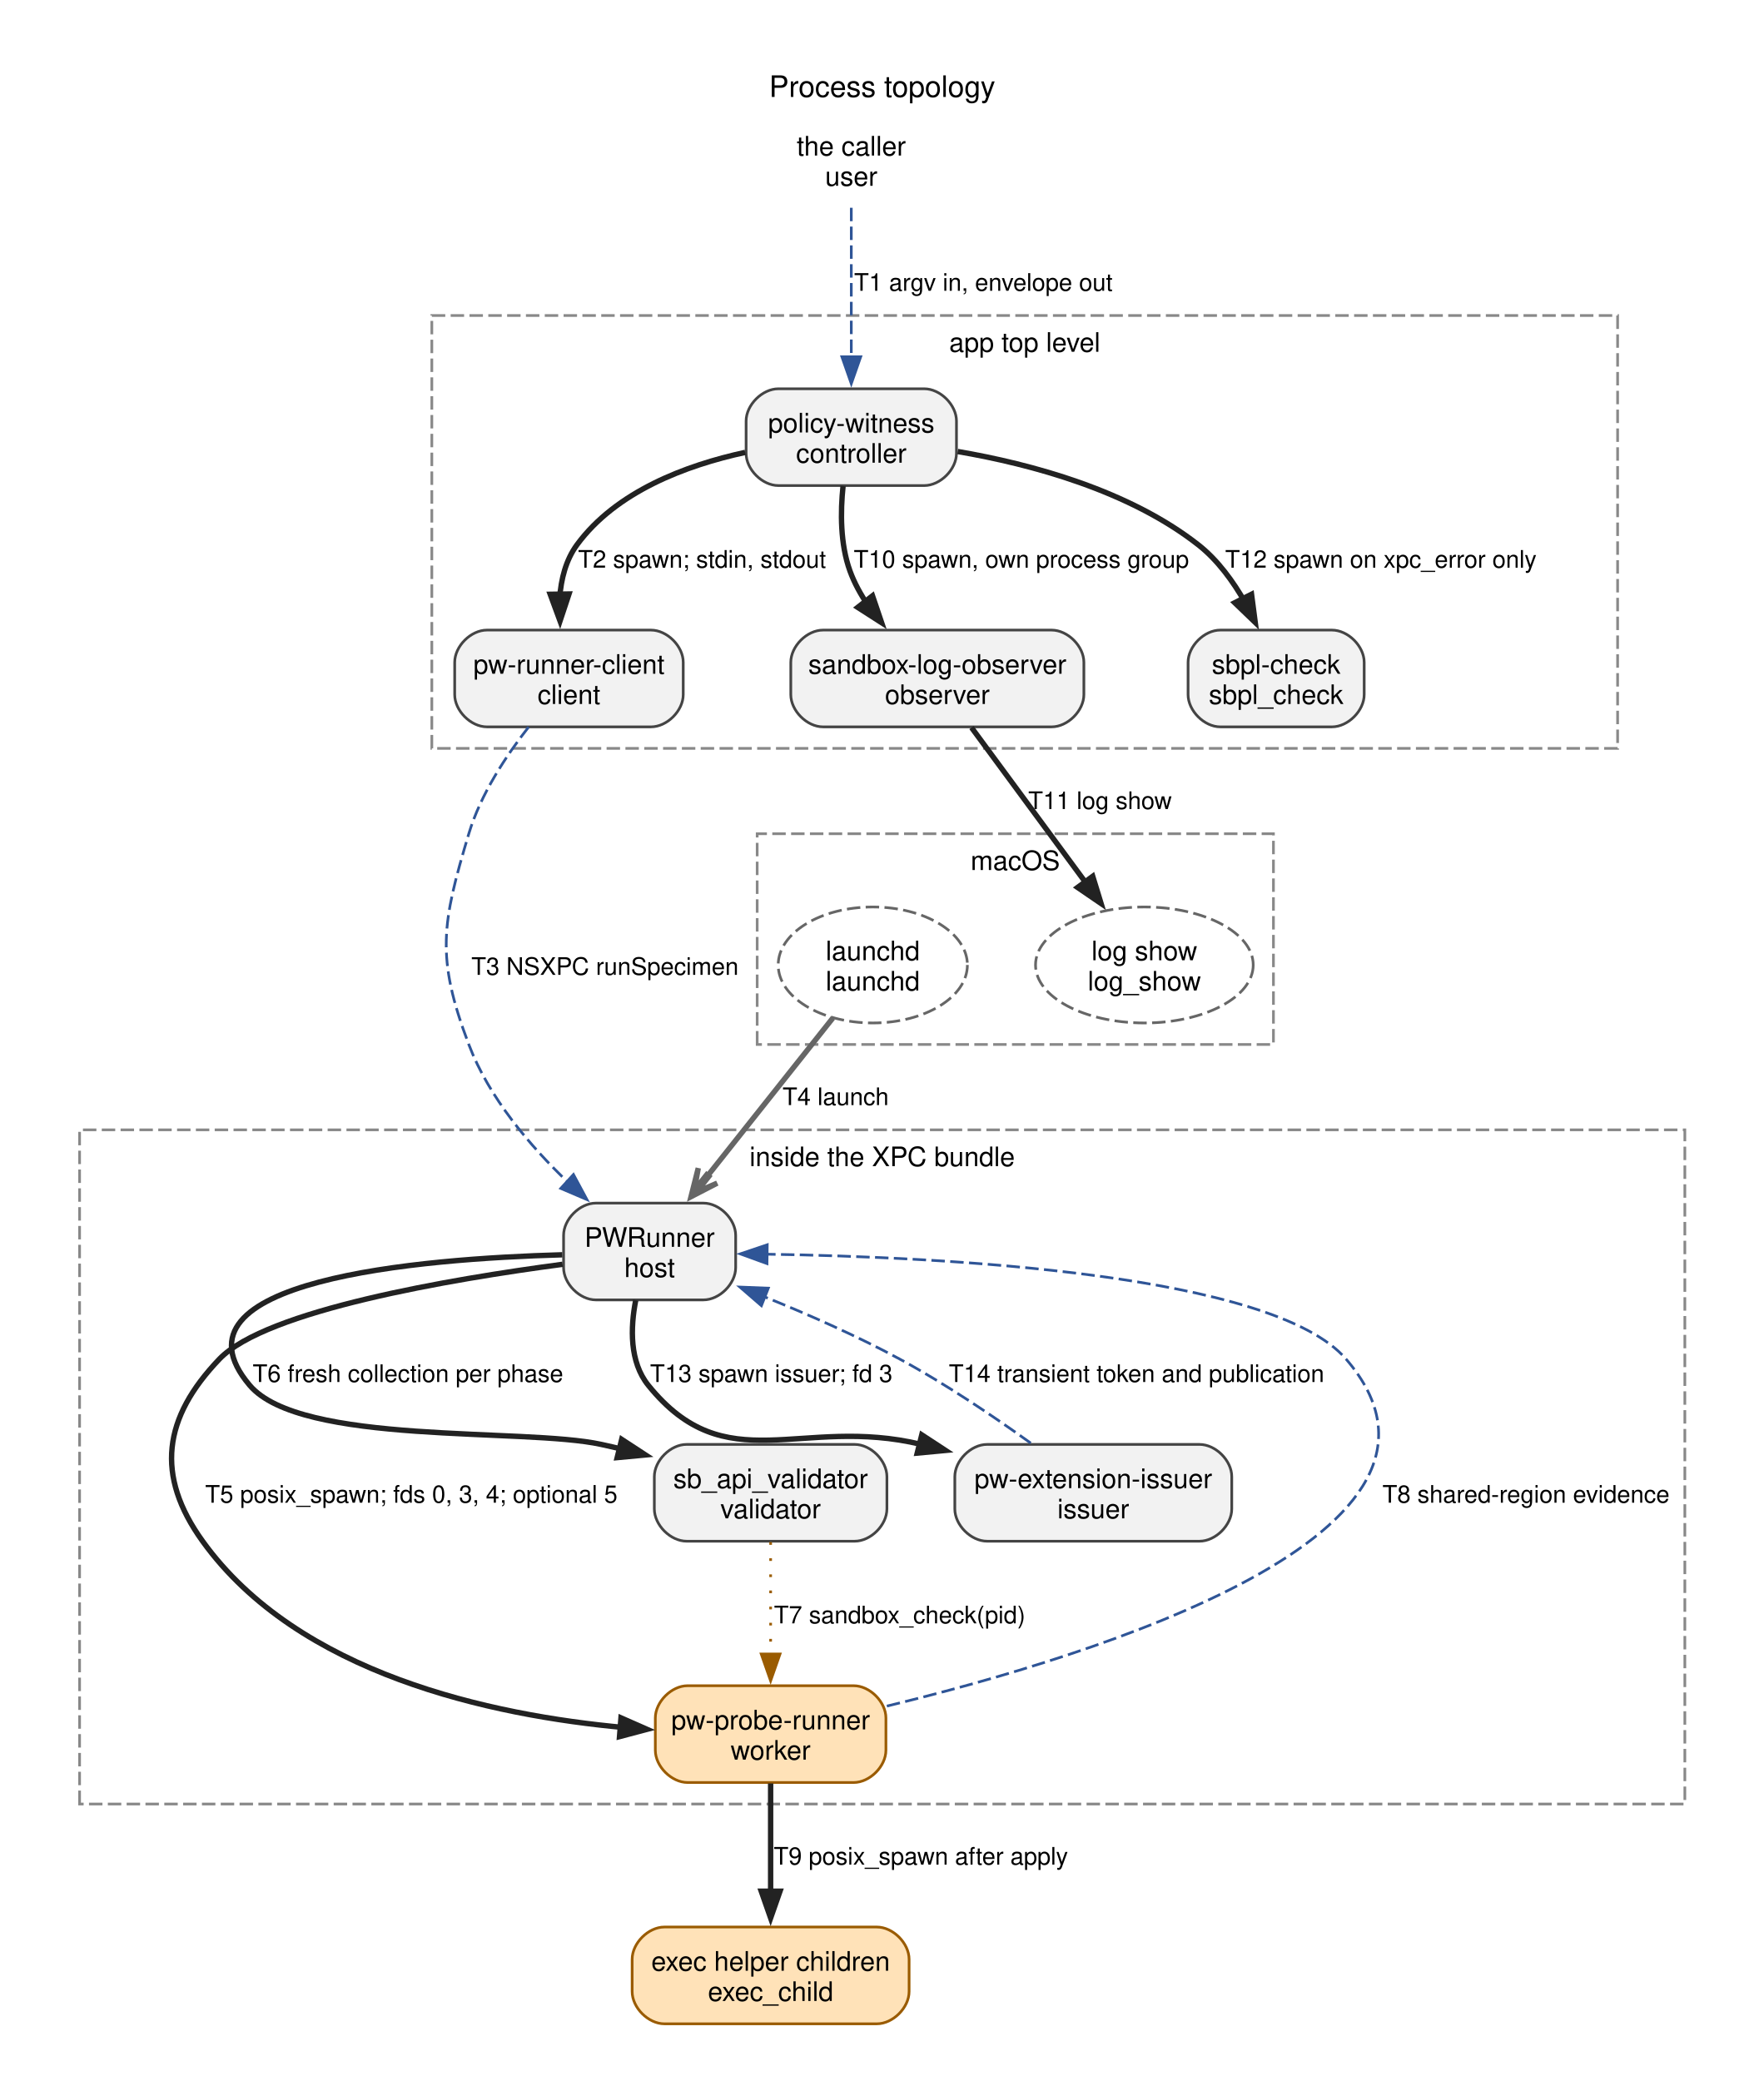
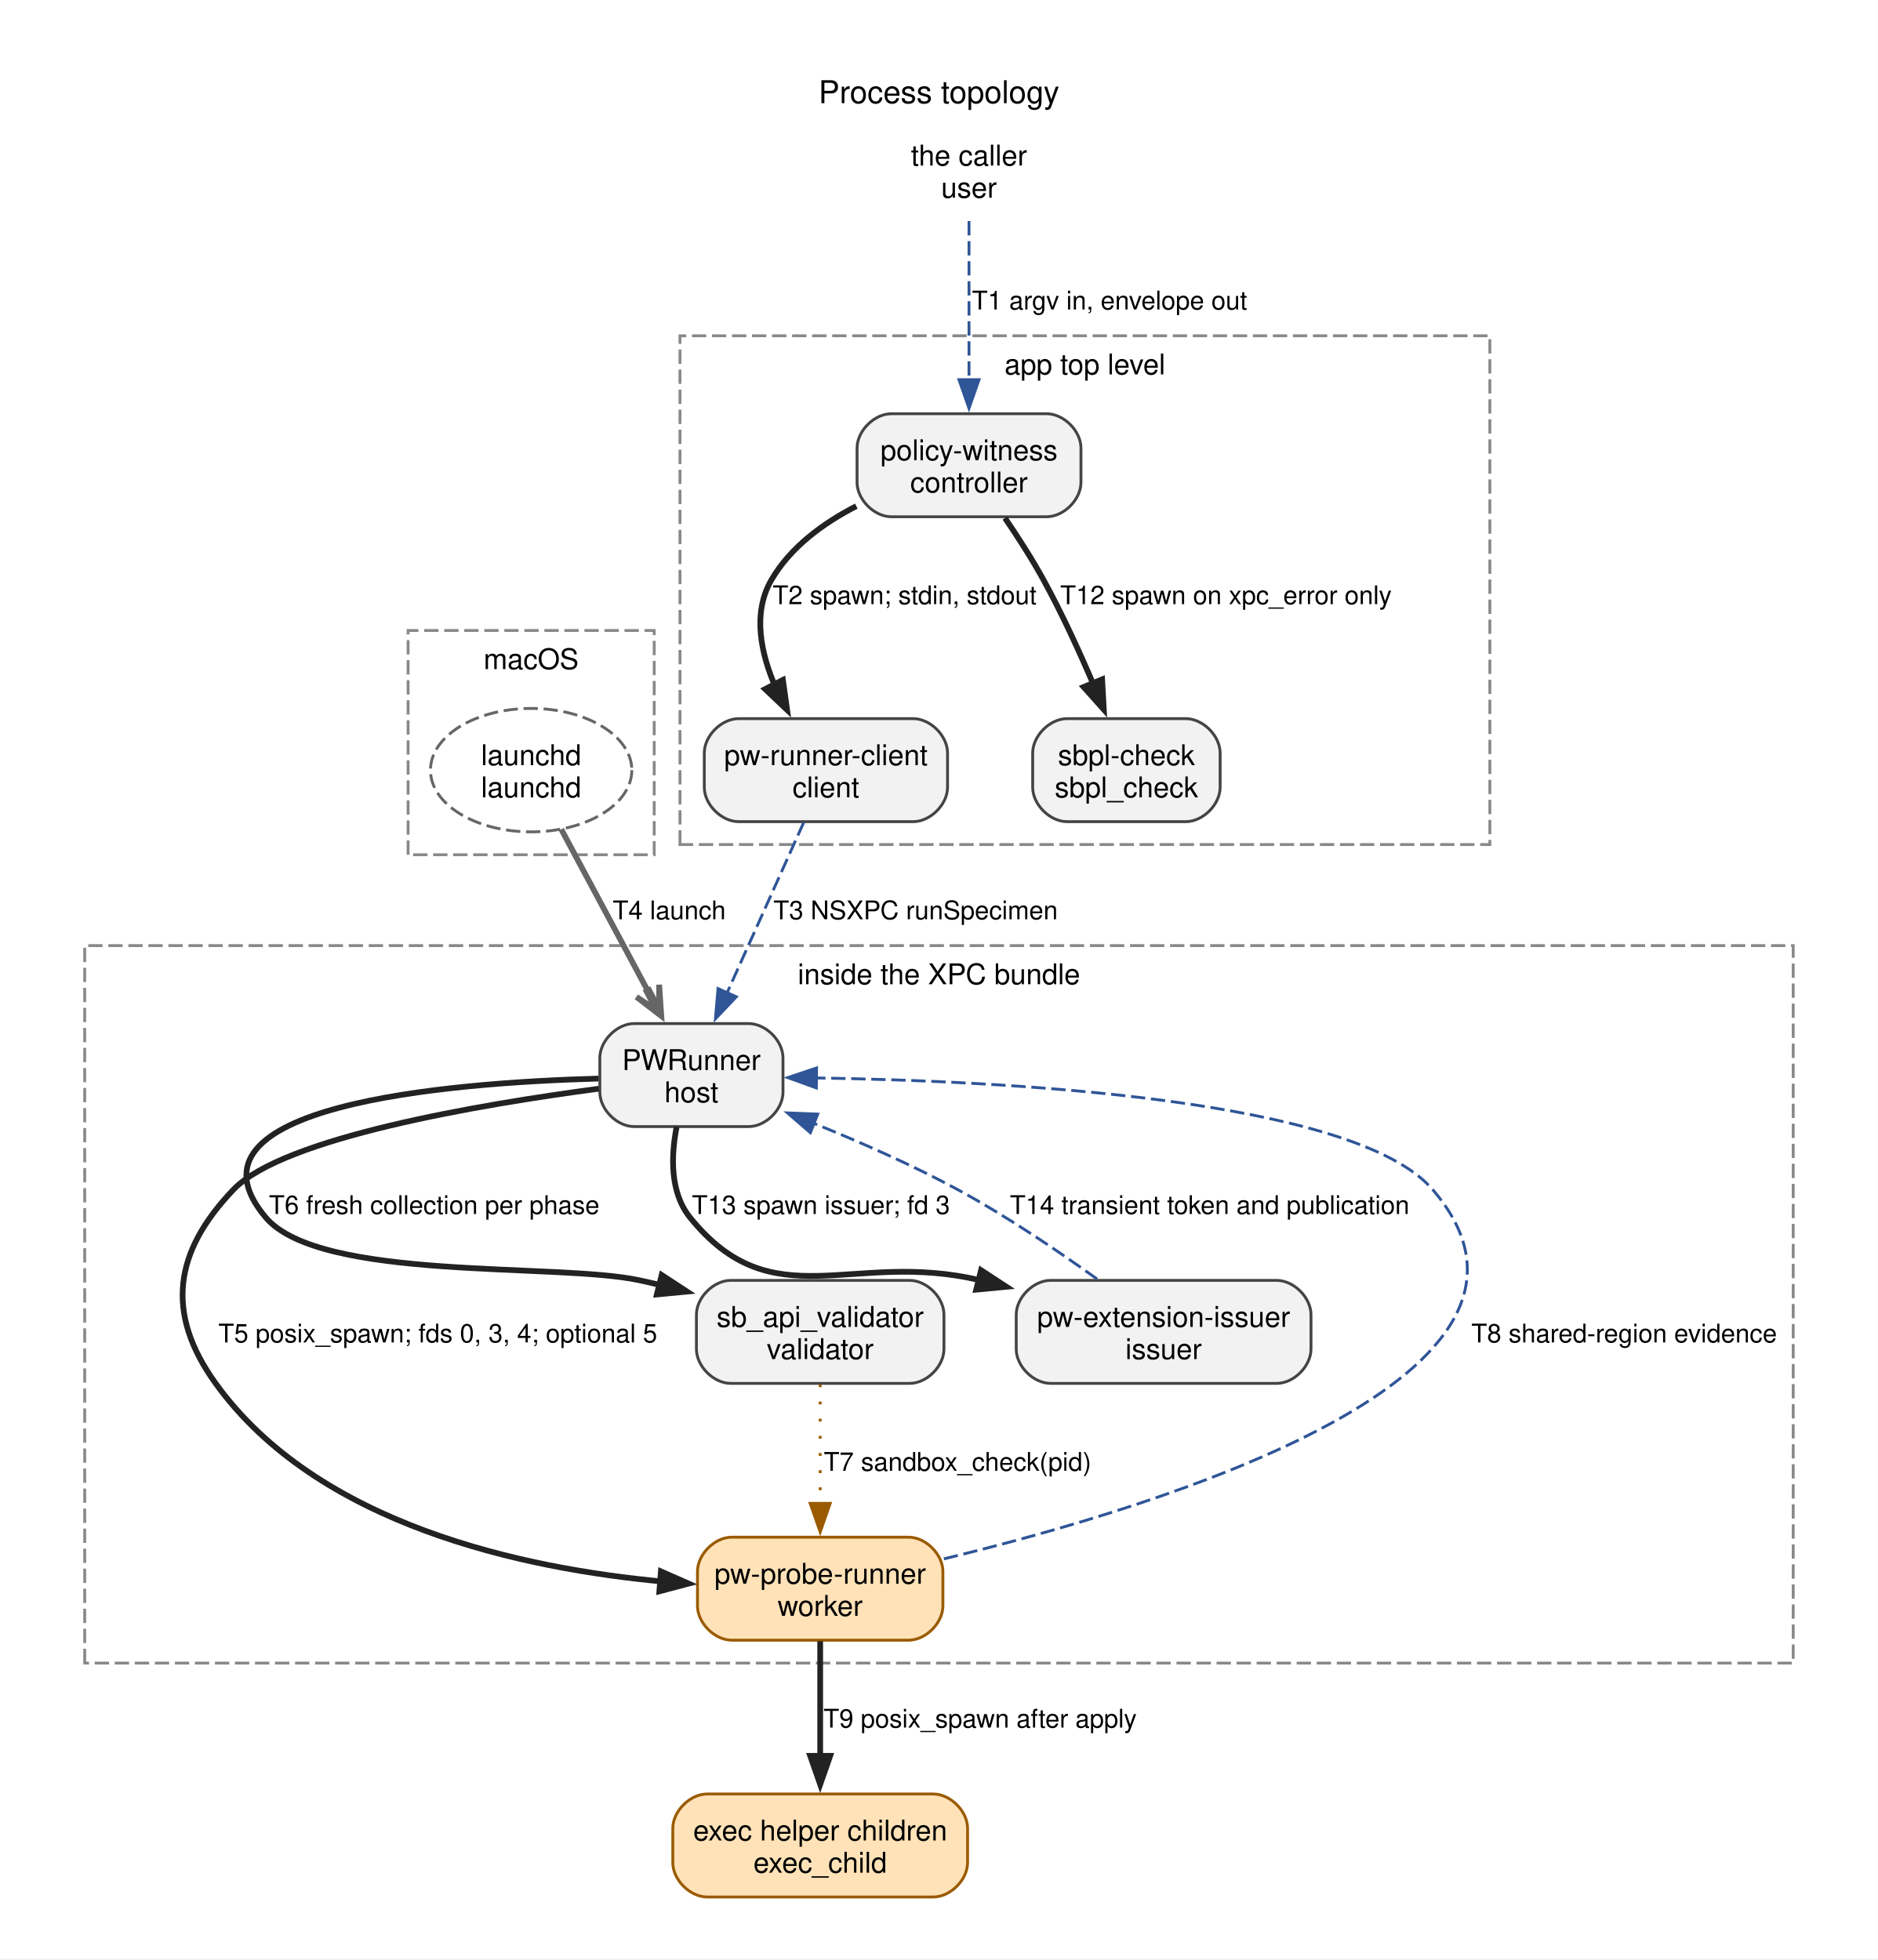
- <svg xmlns="http://www.w3.org/2000/svg" xmlns:xlink="http://www.w3.org/1999/xlink" width="656pt" height="774pt" viewBox="0.00 0.00 656.00 774.00">
-   <g id="graph0" class="graph" transform="scale(1 1) rotate(0) translate(21.6 752.73)">
-     <polygon fill="white" stroke="none" points="-21.6,21.6 -21.6,-752.73 634.6,-752.73 634.6,21.6 -21.6,21.6" />
-     <text xml:space="preserve" text-anchor="middle" x="306.5" y="-716.68" font-family="Helvetica,sans-Serif" font-size="11.00">Process topology</text>
+ <svg xmlns="http://www.w3.org/2000/svg" xmlns:xlink="http://www.w3.org/1999/xlink" width="656pt" height="685pt" viewBox="0.00 0.00 656.00 685.00">
+   <g id="graph0" class="graph" transform="scale(1 1) rotate(0) translate(21.6 662.98)">
+     <polygon fill="white" stroke="none" points="-21.6,21.6 -21.6,-662.98 634.6,-662.98 634.6,21.6 -21.6,21.6" />
+     <text xml:space="preserve" text-anchor="middle" x="306.5" y="-626.93" font-family="Helvetica,sans-Serif" font-size="11.00">Process topology</text>
    <g id="clust1" class="cluster">
-       <polygon fill="white" stroke="#888888" stroke-dasharray="5,2" points="139,-474.38 139,-635.38 580,-635.38 580,-474.38 139,-474.38" />
-       <text xml:space="preserve" text-anchor="middle" x="359.5" y="-621.88" font-family="Helvetica,sans-Serif" font-size="10.00">app top level</text>
+       <polygon fill="white" stroke="#888888" stroke-dasharray="5,2" points="216,-367.82 216,-545.63 499,-545.63 499,-367.82 216,-367.82" />
+       <text xml:space="preserve" text-anchor="middle" x="357.5" y="-532.13" font-family="Helvetica,sans-Serif" font-size="10.00">app top level</text>
    </g>
    <g id="clust2" class="cluster">
      <polygon fill="white" stroke="#888888" stroke-dasharray="5,2" points="8,-81.75 8,-332.5 605,-332.5 605,-81.75 8,-81.75" />
      <text xml:space="preserve" text-anchor="middle" x="306.5" y="-319" font-family="Helvetica,sans-Serif" font-size="10.00">inside the XPC bundle</text>
    </g>
    <g id="clust3" class="cluster">
-       <polygon fill="white" stroke="#888888" stroke-dasharray="5,2" points="260,-364.25 260,-442.63 452,-442.63 452,-364.25 260,-364.25" />
-       <text xml:space="preserve" text-anchor="middle" x="356" y="-429.13" font-family="Helvetica,sans-Serif" font-size="10.00">macOS</text>
+       <polygon fill="white" stroke="#888888" stroke-dasharray="5,2" points="121,-364.25 121,-442.63 207,-442.63 207,-364.25 121,-364.25" />
+       <text xml:space="preserve" text-anchor="middle" x="164" y="-429.13" font-family="Helvetica,sans-Serif" font-size="10.00">macOS</text>
    </g>
    <g id="node1" class="node">
      <g id="a_node1">
        <a xlink:href="ARCHITECTURE.md#process-topology-nodes" xlink:title="controller: policy-witness | Rust; app top level; the caller; no; none; one run ">
-           <path fill="#f2f2f2" stroke="#444444" d="M322.12,-608.13C322.12,-608.13 267.88,-608.13 267.88,-608.13 261.88,-608.13 255.88,-602.13 255.88,-596.13 255.88,-596.13 255.88,-584.13 255.88,-584.13 255.88,-578.13 261.88,-572.13 267.88,-572.13 267.88,-572.13 322.12,-572.13 322.12,-572.13 328.12,-572.13 334.12,-578.13 334.12,-584.13 334.12,-584.13 334.12,-596.13 334.12,-596.13 334.12,-602.13 328.12,-608.13 322.12,-608.13" />
-           <text xml:space="preserve" text-anchor="middle" x="295" y="-591.88" font-family="Helvetica,sans-Serif" font-size="10.00">policy-witness</text>
-           <text xml:space="preserve" text-anchor="middle" x="295" y="-580.63" font-family="Helvetica,sans-Serif" font-size="10.00">controller</text>
+           <path fill="#f2f2f2" stroke="#444444" d="M344.12,-518.38C344.12,-518.38 289.88,-518.38 289.88,-518.38 283.88,-518.38 277.88,-512.38 277.88,-506.38 277.88,-506.38 277.88,-494.38 277.88,-494.38 277.88,-488.38 283.88,-482.38 289.88,-482.38 289.88,-482.38 344.12,-482.38 344.12,-482.38 350.12,-482.38 356.12,-488.38 356.12,-494.38 356.12,-494.38 356.12,-506.38 356.12,-506.38 356.12,-512.38 350.12,-518.38 344.12,-518.38" />
+           <text xml:space="preserve" text-anchor="middle" x="317" y="-502.13" font-family="Helvetica,sans-Serif" font-size="10.00">policy-witness</text>
+           <text xml:space="preserve" text-anchor="middle" x="317" y="-490.88" font-family="Helvetica,sans-Serif" font-size="10.00">controller</text>
        </a>
      </g>
    </g>
    <g id="node2" class="node">
      <g id="a_node2">
        <a xlink:href="ARCHITECTURE.md#process-topology-nodes" xlink:title="client: pw-runner-client | Swift; app top level; the controller; no; none; one acquisition attempt; external pre-admission refusals can require another client within the same deadline ">
-           <path fill="#f2f2f2" stroke="#444444" d="M220.5,-518.38C220.5,-518.38 159.5,-518.38 159.5,-518.38 153.5,-518.38 147.5,-512.38 147.5,-506.38 147.5,-506.38 147.5,-494.38 147.5,-494.38 147.5,-488.38 153.5,-482.38 159.5,-482.38 159.5,-482.38 220.5,-482.38 220.5,-482.38 226.5,-482.38 232.5,-488.38 232.5,-494.38 232.5,-494.38 232.5,-506.38 232.5,-506.38 232.5,-512.38 226.5,-518.38 220.5,-518.38" />
-           <text xml:space="preserve" text-anchor="middle" x="190" y="-502.13" font-family="Helvetica,sans-Serif" font-size="10.00">pw-runner-client</text>
-           <text xml:space="preserve" text-anchor="middle" x="190" y="-490.88" font-family="Helvetica,sans-Serif" font-size="10.00">client</text>
+           <path fill="#f2f2f2" stroke="#444444" d="M297.5,-411.82C297.5,-411.82 236.5,-411.82 236.5,-411.82 230.5,-411.82 224.5,-405.82 224.5,-399.82 224.5,-399.82 224.5,-387.82 224.5,-387.82 224.5,-381.82 230.5,-375.82 236.5,-375.82 236.5,-375.82 297.5,-375.82 297.5,-375.82 303.5,-375.82 309.5,-381.82 309.5,-387.82 309.5,-387.82 309.5,-399.82 309.5,-399.82 309.5,-405.82 303.5,-411.82 297.5,-411.82" />
+           <text xml:space="preserve" text-anchor="middle" x="267" y="-395.57" font-family="Helvetica,sans-Serif" font-size="10.00">pw-runner-client</text>
+           <text xml:space="preserve" text-anchor="middle" x="267" y="-384.32" font-family="Helvetica,sans-Serif" font-size="10.00">client</text>
        </a>
      </g>
    </g>
    <g id="edge2" class="edge">
      <g id="a_edge2">
        <a xlink:href="ARCHITECTURE.md#process-topology-edges" xlink:title="T2: spawn; held request on stdin, read to EOF; reply on stdout |  ">
-           <path fill="none" stroke="#222222" stroke-width="2" d="M255.54,-584.47C233.47,-579.67 207.53,-569.92 193,-550.13 188.82,-544.44 187.04,-537.29 186.55,-530.24" />
-           <polygon fill="#222222" stroke="#222222" stroke-width="2" points="190.02,-531.81 186.68,-521.76 183.02,-531.7 190.02,-531.81" />
+           <path fill="none" stroke="#222222" stroke-width="2" d="M277.63,-486.09C266.02,-480.13 254.66,-471.79 248,-460.38 241.21,-448.75 244.2,-434.51 249.62,-422.28" />
+           <polygon fill="#222222" stroke="#222222" stroke-width="2" points="251.97,-425.36 253.44,-414.86 245.75,-422.15 251.97,-425.36" />
        </a>
      </g>
      <g id="a_edge2-label">
        <a xlink:href="ARCHITECTURE.md#process-topology-edges" xlink:title="T2 spawn; stdin, stdout">
-           <text xml:space="preserve" text-anchor="middle" x="239.5" y="-541.58" font-family="Helvetica,sans-Serif" font-size="9.00">T2 spawn; stdin, stdout</text>
+           <text xml:space="preserve" text-anchor="middle" x="294.5" y="-451.83" font-family="Helvetica,sans-Serif" font-size="9.00">T2 spawn; stdin, stdout</text>
        </a>
      </g>
    </g>
    <g id="node3" class="node">
      <g id="a_node3">
-         <a xlink:href="ARCHITECTURE.md#process-topology-nodes" xlink:title="observer: sandbox-log-observer | Rust; app top level; the controller, after execution completes, in its own process group; no; none; one scan ">
-           <path fill="#f2f2f2" stroke="#444444" d="M369.5,-518.38C369.5,-518.38 284.5,-518.38 284.5,-518.38 278.5,-518.38 272.5,-512.38 272.5,-506.38 272.5,-506.38 272.5,-494.38 272.5,-494.38 272.5,-488.38 278.5,-482.38 284.5,-482.38 284.5,-482.38 369.5,-482.38 369.5,-482.38 375.5,-482.38 381.5,-488.38 381.5,-494.38 381.5,-494.38 381.5,-506.38 381.5,-506.38 381.5,-512.38 375.5,-518.38 369.5,-518.38" />
-           <text xml:space="preserve" text-anchor="middle" x="327" y="-502.13" font-family="Helvetica,sans-Serif" font-size="10.00">sandbox-log-observer</text>
-           <text xml:space="preserve" text-anchor="middle" x="327" y="-490.88" font-family="Helvetica,sans-Serif" font-size="10.00">observer</text>
+         <a xlink:href="ARCHITECTURE.md#process-topology-nodes" xlink:title="sbpl_check: sbpl-check | Rust; app top level; the controller, only for an admitted xpc_error reply; no; sandbox_compile_string and params; never applies; one compile ">
+           <path fill="#f2f2f2" stroke="#444444" d="M392.75,-411.82C392.75,-411.82 351.25,-411.82 351.25,-411.82 345.25,-411.82 339.25,-405.82 339.25,-399.82 339.25,-399.82 339.25,-387.82 339.25,-387.82 339.25,-381.82 345.25,-375.82 351.25,-375.82 351.25,-375.82 392.75,-375.82 392.75,-375.82 398.75,-375.82 404.75,-381.82 404.75,-387.82 404.75,-387.82 404.75,-399.82 404.75,-399.82 404.75,-405.82 398.75,-411.82 392.75,-411.82" />
+           <text xml:space="preserve" text-anchor="middle" x="372" y="-395.57" font-family="Helvetica,sans-Serif" font-size="10.00">sbpl-check</text>
+           <text xml:space="preserve" text-anchor="middle" x="372" y="-384.32" font-family="Helvetica,sans-Serif" font-size="10.00">sbpl_check</text>
        </a>
      </g>
    </g>
    <g id="edge10" class="edge">
      <g id="a_edge10">
-         <a xlink:href="ARCHITECTURE.md#process-topology-edges" xlink:title="T10: spawn in its own process group after execution; budget on argv; JSON report on stdout |  ">
-           <path fill="none" stroke="#222222" stroke-width="2" d="M291.94,-571.94C290.93,-562.38 290.87,-550.41 294.5,-540.38 296.12,-535.91 298.5,-531.59 301.25,-527.55" />
-           <polygon fill="#222222" stroke="#222222" stroke-width="2" points="302.89,-531.14 306.29,-521.11 297.38,-526.83 302.89,-531.14" />
+         <a xlink:href="ARCHITECTURE.md#process-topology-edges" xlink:title="T12: spawn only for an admitted xpc_error reply; held request in; helper envelope out |  ">
+           <path fill="none" stroke="#222222" stroke-width="2" d="M329.57,-481.92C334.07,-475.33 339,-467.66 343,-460.38 349.58,-448.4 355.86,-434.62 360.88,-422.8" />
+           <polygon fill="#222222" stroke="#222222" stroke-width="2" points="363.52,-425.56 364.11,-414.98 357.05,-422.88 363.52,-425.56" />
        </a>
      </g>
      <g id="a_edge10-label">
-         <a xlink:href="ARCHITECTURE.md#process-topology-edges" xlink:title="T10 spawn, own process group">
-           <text xml:space="preserve" text-anchor="middle" x="358.25" y="-541.58" font-family="Helvetica,sans-Serif" font-size="9.00">T10 spawn, own process group</text>
+         <a xlink:href="ARCHITECTURE.md#process-topology-edges" xlink:title="T12 spawn on xpc_error only">
+           <text xml:space="preserve" text-anchor="middle" x="406.79" y="-451.83" font-family="Helvetica,sans-Serif" font-size="9.00">T12 spawn on xpc_error only</text>
        </a>
      </g>
    </g>
    <g id="node4" class="node">
      <g id="a_node4">
-         <a xlink:href="ARCHITECTURE.md#process-topology-nodes" xlink:title="sbpl_check: sbpl-check | Rust; app top level; the controller, only for an admitted xpc_error reply; no; sandbox_compile_string and params; never applies; one compile ">
-           <path fill="#f2f2f2" stroke="#444444" d="M473.75,-518.38C473.75,-518.38 432.25,-518.38 432.25,-518.38 426.25,-518.38 420.25,-512.38 420.25,-506.38 420.25,-506.38 420.25,-494.38 420.25,-494.38 420.25,-488.38 426.25,-482.38 432.25,-482.38 432.25,-482.38 473.75,-482.38 473.75,-482.38 479.75,-482.38 485.75,-488.38 485.75,-494.38 485.75,-494.38 485.75,-506.38 485.75,-506.38 485.75,-512.38 479.75,-518.38 473.75,-518.38" />
-           <text xml:space="preserve" text-anchor="middle" x="453" y="-502.13" font-family="Helvetica,sans-Serif" font-size="10.00">sbpl-check</text>
-           <text xml:space="preserve" text-anchor="middle" x="453" y="-490.88" font-family="Helvetica,sans-Serif" font-size="10.00">sbpl_check</text>
-         </a>
-       </g>
-     </g>
-     <g id="edge12" class="edge">
-       <g id="a_edge12">
-         <a xlink:href="ARCHITECTURE.md#process-topology-edges" xlink:title="T12: spawn only for an admitted xpc_error reply; held request in; helper envelope out |  ">
-           <path fill="none" stroke="#222222" stroke-width="2" d="M334.57,-584.8C362.04,-580.09 398.2,-570.32 424,-550.13 431.23,-544.48 437.03,-536.48 441.5,-528.6" />
-           <polygon fill="#222222" stroke="#222222" stroke-width="2" points="443.85,-531.71 445.23,-521.21 437.6,-528.55 443.85,-531.71" />
-         </a>
-       </g>
-       <g id="a_edge12-label">
-         <a xlink:href="ARCHITECTURE.md#process-topology-edges" xlink:title="T12 spawn on xpc_error only">
-           <text xml:space="preserve" text-anchor="middle" x="491.96" y="-541.58" font-family="Helvetica,sans-Serif" font-size="9.00">T12 spawn on xpc_error only</text>
-         </a>
-       </g>
-     </g>
-     <g id="node5" class="node">
-       <g id="a_node5">
        <a xlink:href="ARCHITECTURE.md#process-topology-nodes" xlink:title="host: PWRunner | Swift; inside the XPC bundle; launchd: XPC service lookup, or a Mach service for BYOXPC; no; none, by the invariance rule; one specimen; exits 50 milliseconds after replying All authorized connections share one terminal, locked request claim. Only its owner schedules host exit; connections racing retirement can still fail before refusal.">
          <path fill="#f2f2f2" stroke="#444444" d="M240,-305.25C240,-305.25 200,-305.25 200,-305.25 194,-305.25 188,-299.25 188,-293.25 188,-293.25 188,-281.25 188,-281.25 188,-275.25 194,-269.25 200,-269.25 200,-269.25 240,-269.25 240,-269.25 246,-269.25 252,-275.25 252,-281.25 252,-281.25 252,-293.25 252,-293.25 252,-299.25 246,-305.25 240,-305.25" />
          <text xml:space="preserve" text-anchor="middle" x="220" y="-289" font-family="Helvetica,sans-Serif" font-size="10.00">PWRunner</text>
          <text xml:space="preserve" text-anchor="middle" x="220" y="-277.75" font-family="Helvetica,sans-Serif" font-size="10.00">host</text>
        </a>
      </g>
    </g>
    <g id="edge3" class="edge">
      <g id="a_edge3">
        <a xlink:href="ARCHITECTURE.md#process-topology-edges" xlink:title="T3: NSXPC runSpecimen(Data) and its reply |  ">
-           <path fill="none" stroke="#2f5597" stroke-dasharray="5,2" d="M175,-482.34C166.67,-471.72 157.14,-457.31 152.75,-442.63 142.77,-409.26 140.41,-396.83 152.75,-364.25 160.26,-344.42 175.58,-326.43 189.7,-312.94" />
-           <polygon fill="#2f5597" stroke="#2f5597" points="191.67,-315.89 196.69,-306.56 186.95,-310.72 191.67,-315.89" />
+           <path fill="none" stroke="#2f5597" stroke-dasharray="5,2" d="M259.24,-375.55C251.96,-359.35 240.95,-334.86 232.44,-315.94" />
+           <polygon fill="#2f5597" stroke="#2f5597" points="235.69,-314.61 228.39,-306.92 229.3,-317.48 235.69,-314.61" />
        </a>
      </g>
      <g id="a_edge3-label">
        <a xlink:href="ARCHITECTURE.md#process-topology-edges" xlink:title="T3 NSXPC runSpecimen">
-           <text xml:space="preserve" text-anchor="middle" x="203.38" y="-390.14" font-family="Helvetica,sans-Serif" font-size="9.00">T3 NSXPC runSpecimen</text>
-         </a>
-       </g>
-     </g>
-     <g id="node10" class="node">
-       <g id="a_node10">
-         <a xlink:href="ARCHITECTURE.md#process-topology-nodes" xlink:title="log_show: log show | OS; /usr/bin/log; the observer; no; none; one query ">
-           <ellipse fill="none" stroke="#666666" stroke-dasharray="5,2" cx="404" cy="-393.82" rx="40.48" ry="21.57" />
-           <text xml:space="preserve" text-anchor="middle" x="404" y="-395.57" font-family="Helvetica,sans-Serif" font-size="10.00">log show</text>
-           <text xml:space="preserve" text-anchor="middle" x="404" y="-384.32" font-family="Helvetica,sans-Serif" font-size="10.00">log_show</text>
-         </a>
-       </g>
-     </g>
-     <g id="edge11" class="edge">
-       <g id="a_edge11">
-         <a xlink:href="ARCHITECTURE.md#process-topology-edges" xlink:title="T11: log show over the padded client span; text on stdout, bounded |  ">
-           <path fill="none" stroke="#222222" stroke-width="2" d="M339.71,-482.12C351.48,-466.14 369.19,-442.08 383.05,-423.27" />
-           <polygon fill="#222222" stroke="#222222" stroke-width="2" points="384.79,-426.81 387.9,-416.68 379.15,-422.66 384.79,-426.81" />
-         </a>
-       </g>
-       <g id="a_edge11-label">
-         <a xlink:href="ARCHITECTURE.md#process-topology-edges" xlink:title="T11 log show">
-           <text xml:space="preserve" text-anchor="middle" x="387.51" y="-451.83" font-family="Helvetica,sans-Serif" font-size="9.00">T11 log show</text>
-         </a>
-       </g>
-     </g>
-     <g id="node6" class="node">
-       <g id="a_node6">
+           <text xml:space="preserve" text-anchor="middle" x="298.33" y="-341.7" font-family="Helvetica,sans-Serif" font-size="9.00">T3 NSXPC runSpecimen</text>
+         </a>
+       </g>
+     </g>
+     <g id="node5" class="node">
+       <g id="a_node5">
        <a xlink:href="ARCHITECTURE.md#process-topology-nodes" xlink:title="worker: pw-probe-runner | C; inside the XPC bundle; the host; yes; applies the specimen policy to itself; sandbox_compile_string, params, sandbox_apply; sandbox_extension_consume and sandbox_extension_release; one specimen; one application and all ordered phases; terminal publication exits without host permission ">
          <path fill="#ffe2b8" stroke="#9a5b00" d="M295.88,-125.75C295.88,-125.75 234.12,-125.75 234.12,-125.75 228.12,-125.75 222.12,-119.75 222.12,-113.75 222.12,-113.75 222.12,-101.75 222.12,-101.75 222.12,-95.75 228.12,-89.75 234.12,-89.75 234.12,-89.75 295.88,-89.75 295.88,-89.75 301.88,-89.75 307.88,-95.75 307.88,-101.75 307.88,-101.75 307.88,-113.75 307.88,-113.75 307.88,-119.75 301.88,-125.75 295.88,-125.75" />
          <text xml:space="preserve" text-anchor="middle" x="265" y="-109.5" font-family="Helvetica,sans-Serif" font-size="10.00">pw-probe-runner</text>
          <text xml:space="preserve" text-anchor="middle" x="265" y="-98.25" font-family="Helvetica,sans-Serif" font-size="10.00">worker</text>
        </a>
      </g>
    </g>
    <g id="edge5" class="edge">
      <g id="a_edge5">
        <a xlink:href="ARCHITECTURE.md#process-topology-edges" xlink:title="T5: posix_spawn; fd 0 policy pipe, fd 3 shared region, fd 4 ready pipe; optional fd 5 transient token channel |  Policy delivery uses nonblocking writes under one absolute monotonic deadline (the worker_policy_transfer limit) beginning after spawn. Expiry closes input and enters cleanup before readiness or sentinel polling. The pipe carries no framing: the host writes the submission's byte count into the shared header before spawn, and the worker at EOF publishes the count it read and refuses a different length before compiling.">
          <path fill="none" stroke="#222222" stroke-width="2" d="M187.63,-282.49C146.1,-276.98 77.34,-265.38 60,-247.25 39.1,-225.4 36.09,-204.04 53.75,-179.5 89.28,-130.13 160.87,-114.72 210.81,-110.17" />
          <polygon fill="#222222" stroke="#222222" stroke-width="2" points="209.34,-113.8 219.04,-109.53 208.8,-106.82 209.34,-113.8" />
        </a>
      </g>
      <g id="a_edge5-label">
        <a xlink:href="ARCHITECTURE.md#process-topology-edges" xlink:title="T5 posix_spawn; fds 0, 3, 4; optional 5">
          <text xml:space="preserve" text-anchor="middle" x="131.38" y="-193.82" font-family="Helvetica,sans-Serif" font-size="9.00">T5 posix_spawn; fds 0, 3, 4; optional 5</text>
        </a>
      </g>
    </g>
-     <g id="node7" class="node">
-       <g id="a_node7">
+     <g id="node6" class="node">
+       <g id="a_node6">
        <a xlink:href="ARCHITECTURE.md#process-topology-nodes" xlink:title="validator: sb_api_validator | C; inside the XPC bundle; the host at each eligible phase arrival; no; sandbox_check; one phase collection ">
          <path fill="#f2f2f2" stroke="#444444" d="M296.25,-215.5C296.25,-215.5 233.75,-215.5 233.75,-215.5 227.75,-215.5 221.75,-209.5 221.75,-203.5 221.75,-203.5 221.75,-191.5 221.75,-191.5 221.75,-185.5 227.75,-179.5 233.75,-179.5 233.75,-179.5 296.25,-179.5 296.25,-179.5 302.25,-179.5 308.25,-185.5 308.25,-191.5 308.25,-191.5 308.25,-203.5 308.25,-203.5 308.25,-209.5 302.25,-215.5 296.25,-215.5" />
          <text xml:space="preserve" text-anchor="middle" x="265" y="-199.25" font-family="Helvetica,sans-Serif" font-size="10.00">sb_api_validator</text>
          <text xml:space="preserve" text-anchor="middle" x="265" y="-188" font-family="Helvetica,sans-Serif" font-size="10.00">validator</text>
        </a>
      </g>
    </g>
    <g id="edge6" class="edge">
      <g id="a_edge6">
        <a xlink:href="ARCHITECTURE.md#process-topology-edges" xlink:title="T6: fresh posix_spawn --batch &lt;pid&gt; per eligible phase; bundle-local default or explicit override; bounded NDJSON |  ">
          <path fill="none" stroke="#222222" stroke-width="2" d="M187.53,-286.03C134.45,-284.56 38.17,-276.61 71.25,-237.5 90.28,-215 173.22,-221.79 202,-215.5 204.76,-214.9 207.58,-214.25 210.42,-213.57" />
          <polygon fill="#222222" stroke="#222222" stroke-width="2" points="209.61,-217.38 218.48,-211.58 207.93,-210.59 209.61,-217.38" />
        </a>
      </g>
      <g id="a_edge6-label">
        <a xlink:href="ARCHITECTURE.md#process-topology-edges" xlink:title="T6 fresh collection per phase">
          <text xml:space="preserve" text-anchor="middle" x="130.12" y="-238.7" font-family="Helvetica,sans-Serif" font-size="9.00">T6 fresh collection per phase</text>
        </a>
      </g>
    </g>
-     <g id="node8" class="node">
-       <g id="a_node8">
+     <g id="node7" class="node">
+       <g id="a_node7">
        <a xlink:href="ARCHITECTURE.md#process-topology-nodes" xlink:title="issuer: pw-extension-issuer | inside the XPC bundle; one declaration before worker creation; confirmed clean reap required for delivery; C; the host; outside the specimen policy; ordinary process authority; sandbox_extension_issue_file ">
          <path fill="#f2f2f2" stroke="#444444" d="M424.5,-215.5C424.5,-215.5 345.5,-215.5 345.5,-215.5 339.5,-215.5 333.5,-209.5 333.5,-203.5 333.5,-203.5 333.5,-191.5 333.5,-191.5 333.5,-185.5 339.5,-179.5 345.5,-179.5 345.5,-179.5 424.5,-179.5 424.5,-179.5 430.5,-179.5 436.5,-185.5 436.5,-191.5 436.5,-191.5 436.5,-203.5 436.5,-203.5 436.5,-209.5 430.5,-215.5 424.5,-215.5" />
          <text xml:space="preserve" text-anchor="middle" x="385" y="-199.25" font-family="Helvetica,sans-Serif" font-size="10.00">pw-extension-issuer</text>
          <text xml:space="preserve" text-anchor="middle" x="385" y="-188" font-family="Helvetica,sans-Serif" font-size="10.00">issuer</text>
        </a>
      </g>
    </g>
-     <g id="edge13" class="edge">
-       <g id="a_edge13">
+     <g id="edge11" class="edge">
+       <g id="a_edge11">
        <a xlink:href="ARCHITECTURE.md#process-topology-edges" xlink:title="T13: fresh ordinary-authority issuer; fd 3 token mapping, stdio /dev/null, empty environment |  Issuer wait 5,000 milliseconds; cleanup may overrun. Missing capability refuses extension specimens.">
          <path fill="none" stroke="#222222" stroke-width="2" d="M214.83,-269.14C212.84,-258.89 212.49,-246.2 219.5,-237.5 248.48,-201.57 276.13,-226.32 321,-215.5 321.37,-215.41 321.73,-215.32 322.1,-215.23" />
          <polygon fill="#222222" stroke="#222222" stroke-width="2" points="321.21,-219.06 330.07,-213.26 319.52,-212.27 321.21,-219.06" />
        </a>
      </g>
-       <g id="a_edge13-label">
+       <g id="a_edge11-label">
        <a xlink:href="ARCHITECTURE.md#process-topology-edges" xlink:title="T13 spawn issuer; fd 3">
          <text xml:space="preserve" text-anchor="middle" x="265.25" y="-238.7" font-family="Helvetica,sans-Serif" font-size="9.00">T13 spawn issuer; fd 3</text>
        </a>
      </g>
    </g>
    <g id="edge8" class="edge">
      <g id="a_edge8">
        <a xlink:href="ARCHITECTURE.md#process-topology-edges" xlink:title="T8: immutable phase arrivals, acknowledgements and completions; numbered releases before actions; separate native call markers/results and fresh-read syscall observations |  ">
          <path fill="none" stroke="#2f5597" stroke-dasharray="5,2" d="M308.23,-118.17C385.57,-136.91 534.57,-182.68 479,-247.25 451.72,-278.95 329.91,-285.23 263.51,-286.25" />
          <polygon fill="#2f5597" stroke="#2f5597" points="263.65,-282.75 253.7,-286.37 263.74,-289.75 263.65,-282.75" />
        </a>
      </g>
      <g id="a_edge8-label">
        <a xlink:href="ARCHITECTURE.md#process-topology-edges" xlink:title="T8 shared-region evidence">
          <text xml:space="preserve" text-anchor="middle" x="545.93" y="-193.82" font-family="Helvetica,sans-Serif" font-size="9.00">T8 shared-region evidence</text>
        </a>
      </g>
    </g>
-     <g id="node12" class="node">
-       <g id="a_node12">
+     <g id="node10" class="node">
+       <g id="a_node10">
        <a xlink:href="ARCHITECTURE.md#process-topology-nodes" xlink:title="exec_child: exec helper children | caller-supplied; the caller's path; the worker; inherit the worker's sandbox; none of PolicyWitness's; the worker bounds collection and leader reap; ordinary completion and worker death can leave same-group descendants alive; escaped descendants are not contained ">
          <path fill="#ffe2b8" stroke="#9a5b00" d="M304.5,-36C304.5,-36 225.5,-36 225.5,-36 219.5,-36 213.5,-30 213.5,-24 213.5,-24 213.5,-12 213.5,-12 213.5,-6 219.5,0 225.5,0 225.5,0 304.5,0 304.5,0 310.5,0 316.5,-6 316.5,-12 316.5,-12 316.5,-24 316.5,-24 316.5,-30 310.5,-36 304.5,-36" />
          <text xml:space="preserve" text-anchor="middle" x="265" y="-19.75" font-family="Helvetica,sans-Serif" font-size="10.00">exec helper children</text>
          <text xml:space="preserve" text-anchor="middle" x="265" y="-8.5" font-family="Helvetica,sans-Serif" font-size="10.00">exec_child</text>
        </a>
      </g>
    </g>
    <g id="edge9" class="edge">
      <g id="a_edge9">
        <a xlink:href="ARCHITECTURE.md#process-topology-edges" xlink:title="T9: posix_spawn after apply; stdout and stderr pipes into bounded slot buffers |  ">
          <path fill="none" stroke="#222222" stroke-width="2" d="M265,-89.41C265,-77.52 265,-61.45 265,-47.66" />
          <polygon fill="#222222" stroke="#222222" stroke-width="2" points="268.5,-49.33 265,-39.33 261.5,-49.33 268.5,-49.33" />
        </a>
      </g>
      <g id="a_edge9-label">
        <a xlink:href="ARCHITECTURE.md#process-topology-edges" xlink:title="T9 posix_spawn after apply">
          <text xml:space="preserve" text-anchor="middle" x="320.88" y="-59.2" font-family="Helvetica,sans-Serif" font-size="9.00">T9 posix_spawn after apply</text>
        </a>
      </g>
    </g>
    <g id="edge7" class="edge">
      <g id="a_edge7">
        <a xlink:href="ARCHITECTURE.md#process-topology-edges" xlink:title="T7: sandbox_check against the worker PID, with SANDBOX_CHECK_NO_REPORT |  ">
          <path fill="none" stroke="#9a5b00" stroke-dasharray="1,5" d="M265,-179.16C265,-167.27 265,-151.2 265,-137.41" />
          <polygon fill="#9a5b00" stroke="#9a5b00" points="268.5,-137.56 265,-127.56 261.5,-137.56 268.5,-137.56" />
        </a>
      </g>
      <g id="a_edge7-label">
        <a xlink:href="ARCHITECTURE.md#process-topology-edges" xlink:title="T7 sandbox_check(pid)">
          <text xml:space="preserve" text-anchor="middle" x="313" y="-148.95" font-family="Helvetica,sans-Serif" font-size="9.00">T7 sandbox_check(pid)</text>
        </a>
      </g>
    </g>
-     <g id="edge14" class="edge">
-       <g id="a_edge14">
+     <g id="edge12" class="edge">
+       <g id="a_edge12">
        <a xlink:href="ARCHITECTURE.md#process-topology-edges" xlink:title="T14: native issuance publication and bounded transient token bytes; host owns cleanup and delivery eligibility |  Token storage 16,384 bytes; raw bytes never enter reply fields.">
          <path fill="none" stroke="#2f5597" stroke-dasharray="5,2" d="M361.74,-215.98C347.99,-225.86 329.99,-238.05 313,-247.25 296.96,-255.93 278.57,-264.01 262.41,-270.53" />
          <polygon fill="#2f5597" stroke="#2f5597" points="261.57,-267.1 253.56,-274.03 264.14,-273.61 261.57,-267.1" />
        </a>
      </g>
-       <g id="a_edge14-label">
+       <g id="a_edge12-label">
        <a xlink:href="ARCHITECTURE.md#process-topology-edges" xlink:title="T14 transient token and publication">
          <text xml:space="preserve" text-anchor="middle" x="401.08" y="-238.7" font-family="Helvetica,sans-Serif" font-size="9.00">T14 transient token and publication</text>
        </a>
      </g>
    </g>
-     <g id="node9" class="node">
-       <g id="a_node9">
+     <g id="node8" class="node">
+       <g id="a_node8">
        <a xlink:href="ARCHITECTURE.md#process-topology-nodes" xlink:title="launchd: launchd | OS; system; no; none ">
-           <ellipse fill="none" stroke="#666666" stroke-dasharray="5,2" cx="303" cy="-393.82" rx="35.18" ry="21.57" />
-           <text xml:space="preserve" text-anchor="middle" x="303" y="-395.57" font-family="Helvetica,sans-Serif" font-size="10.00">launchd</text>
-           <text xml:space="preserve" text-anchor="middle" x="303" y="-384.32" font-family="Helvetica,sans-Serif" font-size="10.00">launchd</text>
+           <ellipse fill="none" stroke="#666666" stroke-dasharray="5,2" cx="164" cy="-393.82" rx="35.18" ry="21.57" />
+           <text xml:space="preserve" text-anchor="middle" x="164" y="-395.57" font-family="Helvetica,sans-Serif" font-size="10.00">launchd</text>
+           <text xml:space="preserve" text-anchor="middle" x="164" y="-384.32" font-family="Helvetica,sans-Serif" font-size="10.00">launchd</text>
        </a>
      </g>
    </g>
    <g id="edge4" class="edge">
      <g id="a_edge4">
        <a xlink:href="ARCHITECTURE.md#process-topology-edges" xlink:title="T4: start on XPC lookup, or as a Mach service (BYOXPC) |  ">
-           <path fill="none" stroke="#666666" stroke-width="2" d="M288.16,-374.12C274.94,-357.46 255.45,-332.91 240.7,-314.32" />
-           <polygon fill="#666666" stroke="#666666" stroke-width="2" points="235.4,-307.65 245.14,-312.68 237.38,-309.34 242.01,-315.17 241.61,-315.48 241.22,-315.79 236.6,-309.97 238.09,-318.28 235.4,-307.65" />
+           <path fill="none" stroke="#666666" stroke-width="2" d="M174.53,-373.15C183.26,-356.85 195.76,-333.52 205.44,-315.43" />
+           <polygon fill="#666666" stroke="#666666" stroke-width="2" points="209.48,-307.89 208.73,-318.83 208.71,-310.39 205.2,-316.94 204.76,-316.71 204.32,-316.47 207.83,-309.92 200.79,-314.58 209.48,-307.89" />
        </a>
      </g>
      <g id="a_edge4-label">
        <a xlink:href="ARCHITECTURE.md#process-topology-edges" xlink:title="T4 launch">
-           <text xml:space="preserve" text-anchor="middle" x="289.18" y="-341.7" font-family="Helvetica,sans-Serif" font-size="9.00">T4 launch</text>
-         </a>
-       </g>
-     </g>
-     <g id="node11" class="node">
-       <g id="a_node11">
+           <text xml:space="preserve" text-anchor="middle" x="212.25" y="-341.7" font-family="Helvetica,sans-Serif" font-size="9.00">T4 launch</text>
+         </a>
+       </g>
+     </g>
+     <g id="node9" class="node">
+       <g id="a_node9">
        <a xlink:href="ARCHITECTURE.md#process-topology-nodes" xlink:title="user: the caller | a shell or a harness; owns the request file and reads the envelope ">
-           <text xml:space="preserve" text-anchor="middle" x="295" y="-694.88" font-family="Helvetica,sans-Serif" font-size="10.00">the caller</text>
-           <text xml:space="preserve" text-anchor="middle" x="295" y="-683.63" font-family="Helvetica,sans-Serif" font-size="10.00">user</text>
+           <text xml:space="preserve" text-anchor="middle" x="317" y="-605.13" font-family="Helvetica,sans-Serif" font-size="10.00">the caller</text>
+           <text xml:space="preserve" text-anchor="middle" x="317" y="-593.88" font-family="Helvetica,sans-Serif" font-size="10.00">user</text>
        </a>
      </g>
    </g>
    <g id="edge1" class="edge">
      <g id="a_edge1">
        <a xlink:href="ARCHITECTURE.md#process-topology-edges" xlink:title="T1: argv in; one JSON envelope on stdout |  ">
-           <path fill="none" stroke="#2f5597" stroke-dasharray="5,2" d="M295,-675.46C295,-660.36 295,-637.8 295,-619.82" />
-           <polygon fill="#2f5597" stroke="#2f5597" points="298.5,-620.03 295,-610.03 291.5,-620.03 298.5,-620.03" />
+           <path fill="none" stroke="#2f5597" stroke-dasharray="5,2" d="M317,-585.71C317,-570.61 317,-548.05 317,-530.07" />
+           <polygon fill="#2f5597" stroke="#2f5597" points="320.5,-530.28 317,-520.28 313.5,-530.28 320.5,-530.28" />
        </a>
      </g>
      <g id="a_edge1-label">
        <a xlink:href="ARCHITECTURE.md#process-topology-edges" xlink:title="T1 argv in, envelope out">
-           <text xml:space="preserve" text-anchor="middle" x="344.12" y="-644.58" font-family="Helvetica,sans-Serif" font-size="9.00">T1 argv in, envelope out</text>
+           <text xml:space="preserve" text-anchor="middle" x="366.12" y="-554.83" font-family="Helvetica,sans-Serif" font-size="9.00">T1 argv in, envelope out</text>
        </a>
      </g>
    </g>
  </g>
</svg>
